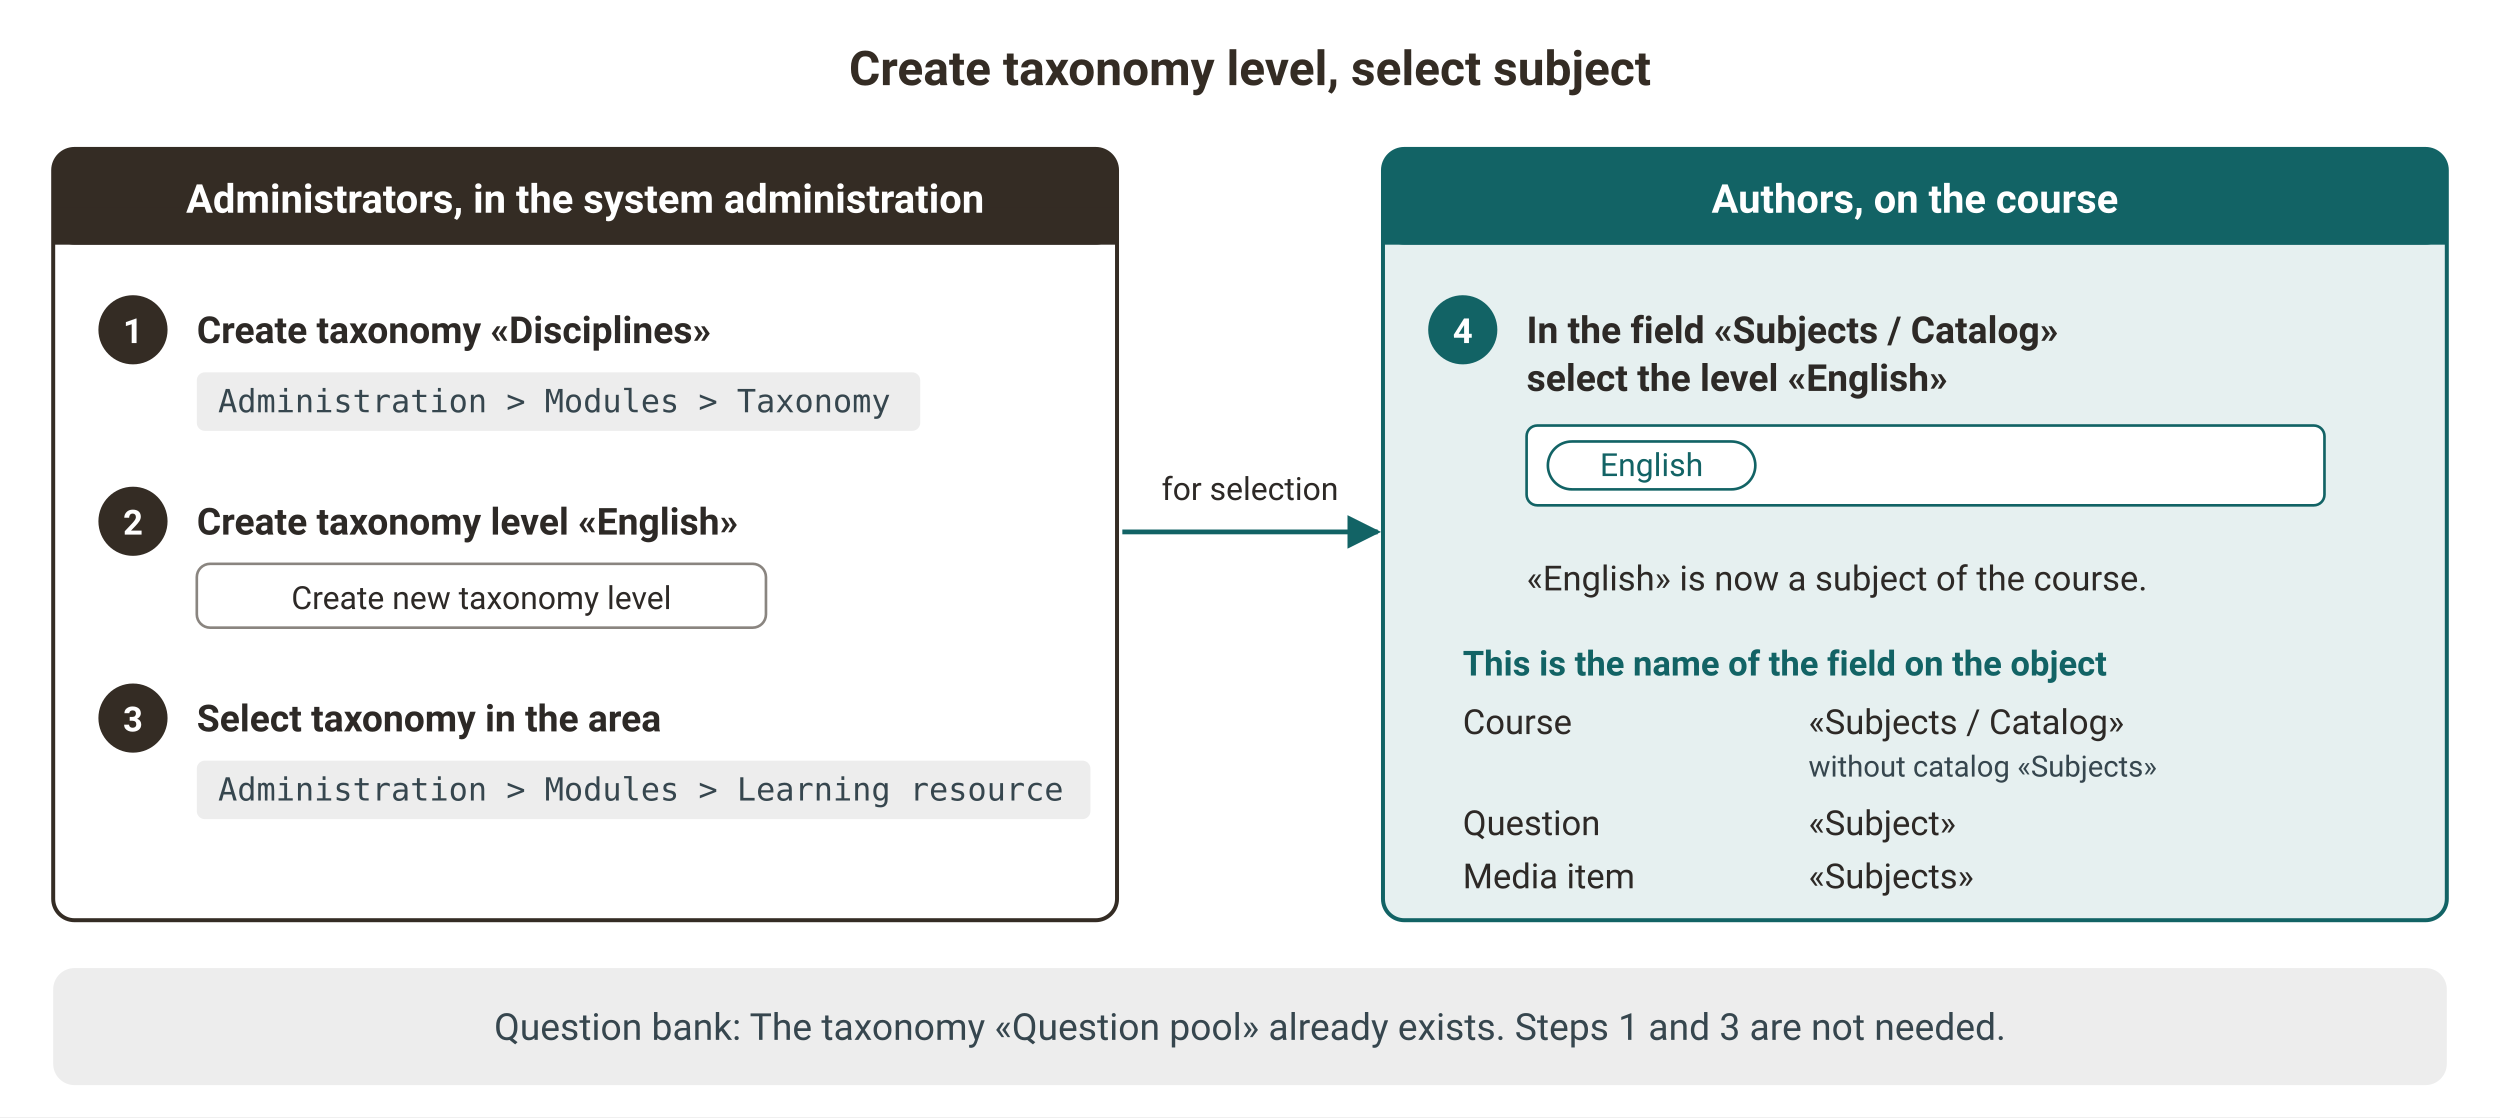
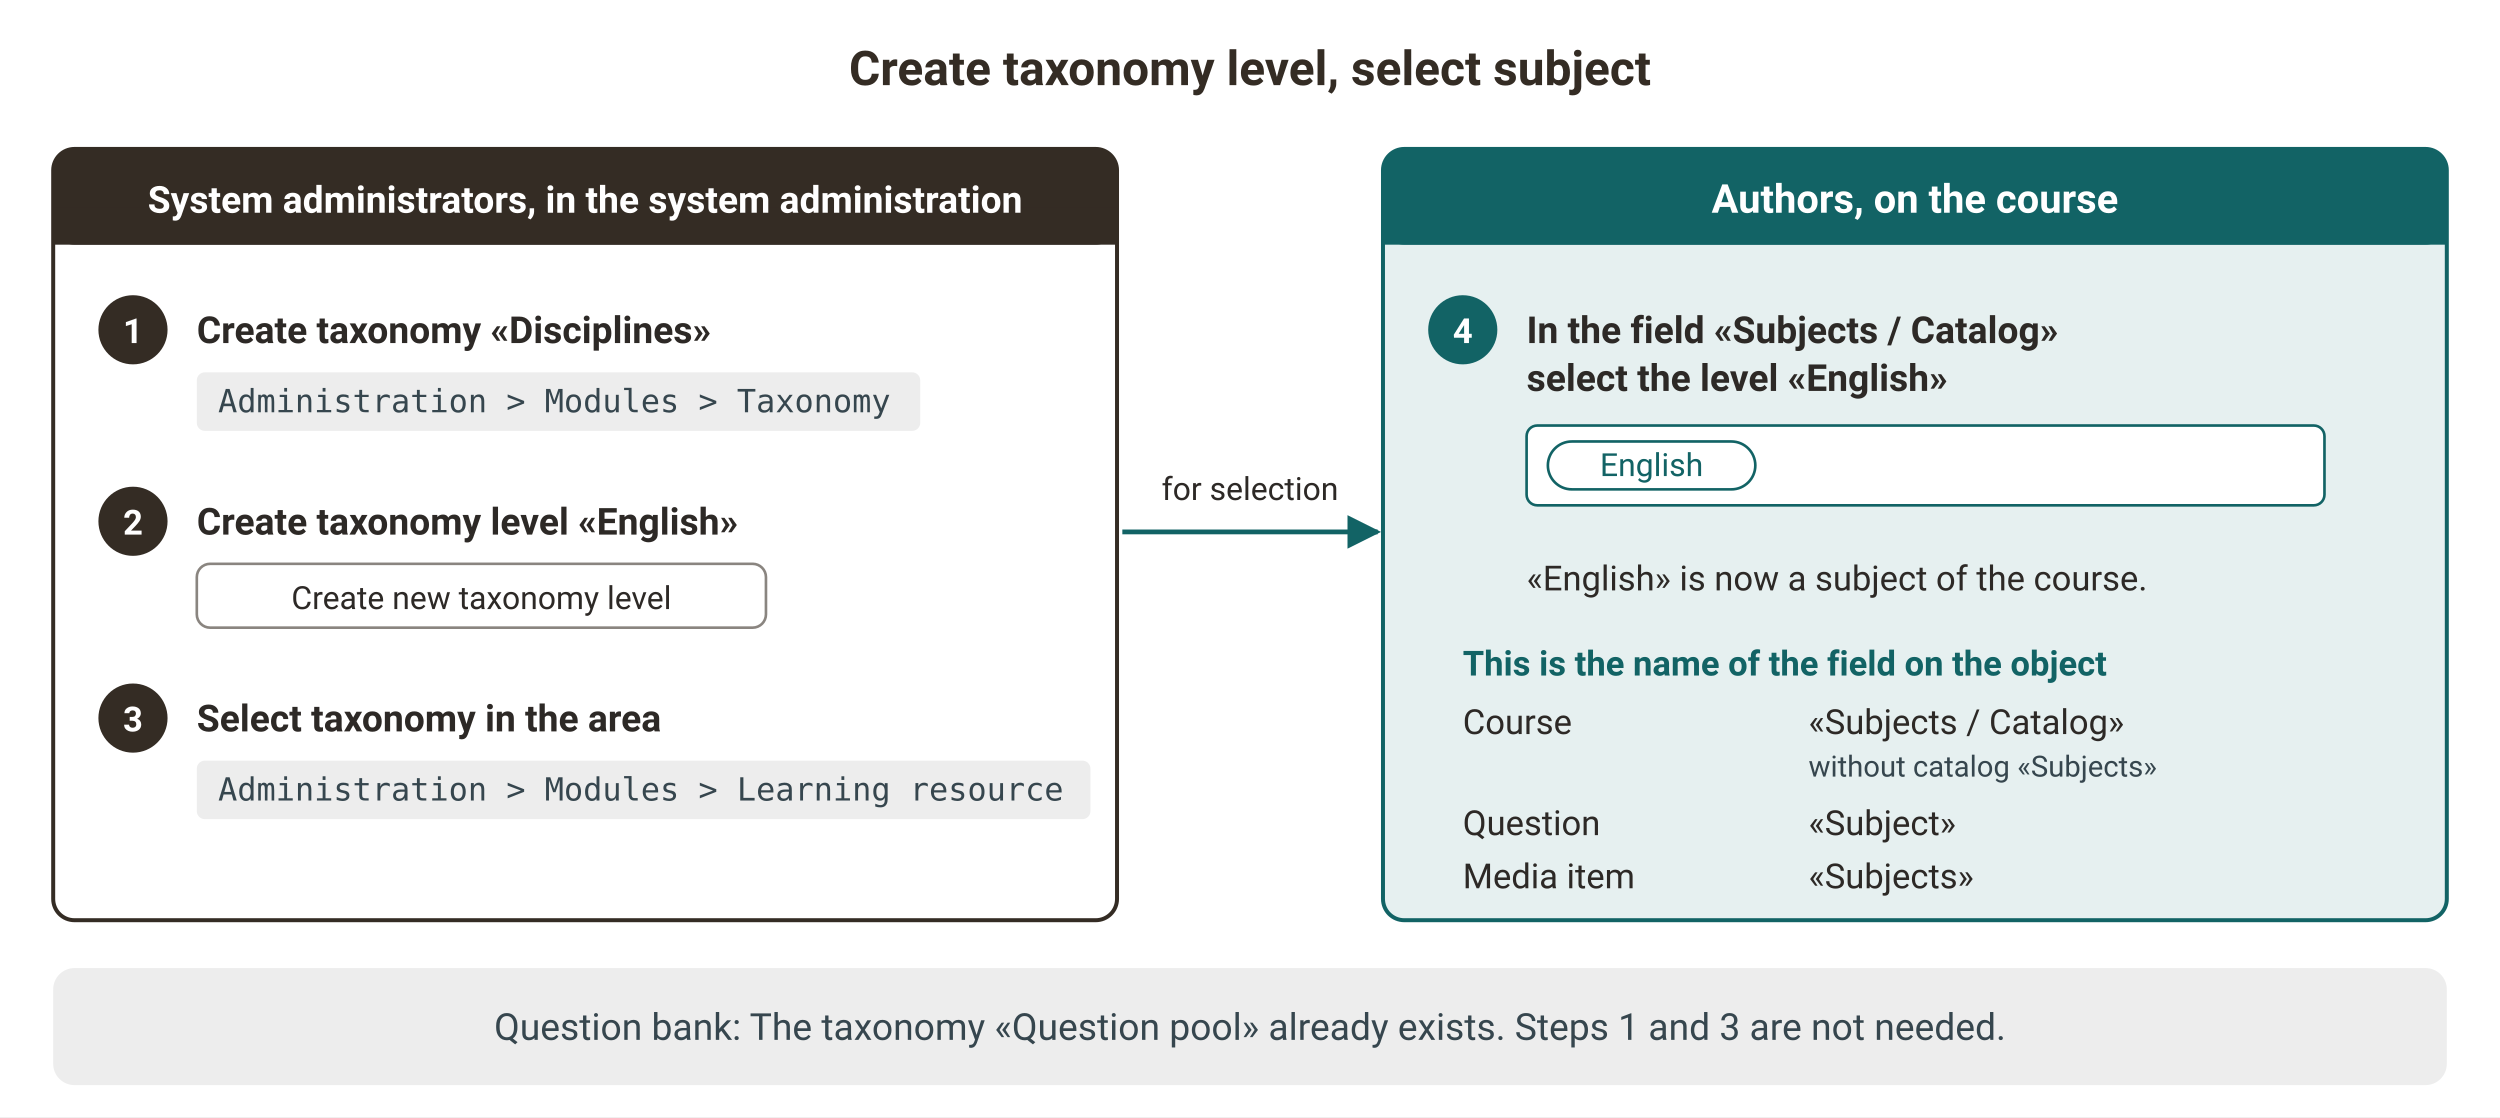
<svg xmlns="http://www.w3.org/2000/svg" width="940" height="420" viewBox="0 0 940 420" font-family="'Roboto', Arial, sans-serif">
  <defs>
    <marker id="arSea" viewBox="0 0 10 10" refX="9" refY="5" markerWidth="7" markerHeight="7" orient="auto-start-reverse">
      <path d="M0,0 L10,5 L0,10 z" fill="#126365" />
    </marker>
  </defs>
  <rect x="0" y="0" width="940" height="420" fill="#FFFFFF" />
  <text x="470" y="32" text-anchor="middle" font-size="18" font-weight="bold" fill="#342C24">Create taxonomy level, select subject</text>
  <rect x="20" y="56" width="400" height="290" rx="8" fill="#FFFFFF" stroke="#342C24" stroke-width="1.5" />
  <rect x="20" y="56" width="400" height="36" rx="8" fill="#342C24" />
  <rect x="20" y="78" width="400" height="14" fill="#342C24" />
-   <text x="220" y="80" text-anchor="middle" font-size="15" font-weight="bold" fill="#FFFFFF">Administrators, in the system administration</text>
+   <text x="220" y="80" text-anchor="middle" font-size="14" font-weight="bold" fill="#FFFFFF">System administrators, in the system administration</text>
  <g font-size="14" fill="#2D2926">
    <circle cx="50" cy="124" r="13" fill="#342C24" />
    <text x="50" y="129" text-anchor="middle" font-size="13" font-weight="bold" fill="#FFFFFF">1</text>
    <text x="74" y="129" font-weight="bold">Create taxonomy «Disciplines»</text>
    <rect x="74" y="140" width="272" height="22" rx="3" fill="#EDEDED" />
    <text x="82" y="155" font-family="Menlo, Consolas, monospace" font-size="12" fill="#36464E">Administration &gt; Modules &gt; Taxonomy</text>
    <circle cx="50" cy="196" r="13" fill="#342C24" />
    <text x="50" y="201" text-anchor="middle" font-size="13" font-weight="bold" fill="#FFFFFF">2</text>
    <text x="74" y="201" font-weight="bold">Create taxonomy level «English»</text>
    <rect x="74" y="212" width="214" height="24" rx="5" fill="#FFFFFF" stroke="#8A8580" />
    <text x="181" y="229" text-anchor="middle" font-size="12" fill="#2D2926">Create new taxonomy level</text>
    <circle cx="50" cy="270" r="13" fill="#342C24" />
    <text x="50" y="275" text-anchor="middle" font-size="13" font-weight="bold" fill="#FFFFFF">3</text>
    <text x="74" y="275" font-weight="bold">Select taxonomy in the area</text>
    <rect x="74" y="286" width="336" height="22" rx="3" fill="#EDEDED" />
    <text x="82" y="301" font-family="Menlo, Consolas, monospace" font-size="12" fill="#36464E">Administration &gt; Modules &gt; Learning resource</text>
  </g>
  <line x1="422" y1="200" x2="518" y2="200" stroke="#126365" stroke-width="1.8" marker-end="url(#arSea)" />
  <text x="470" y="188" text-anchor="middle" font-size="12" fill="#2D2926">for selection</text>
  <rect x="520" y="56" width="400" height="290" rx="8" fill="#E6F0F0" stroke="#126365" stroke-width="1.5" />
  <rect x="520" y="56" width="400" height="36" rx="8" fill="#126365" />
  <rect x="520" y="78" width="400" height="14" fill="#126365" />
  <text x="720" y="80" text-anchor="middle" font-size="15" font-weight="bold" fill="#FFFFFF">Authors, on the course</text>
  <g font-size="14" fill="#2D2926">
    <circle cx="550" cy="124" r="13" fill="#126365" />
    <text x="550" y="129" text-anchor="middle" font-size="13" font-weight="bold" fill="#FFFFFF">4</text>
    <text x="574" y="129" font-weight="bold">In the field «Subjects / Catalog»</text>
    <text x="574" y="147" font-weight="bold">select the level «English»</text>
    <rect x="574" y="160" width="300" height="30" rx="4" fill="#FFFFFF" stroke="#126365" />
    <rect x="582" y="166" width="78" height="18" rx="9" fill="#FFFFFF" stroke="#126365" />
    <text x="621" y="179" text-anchor="middle" font-size="12" fill="#126365">English</text>
    <text x="574" y="222" font-size="13">«English» is now a subject of the course.</text>
  </g>
  <text x="550" y="254" font-size="13" font-weight="bold" fill="#126365">This is the name of the field on the object</text>
  <g font-size="13" fill="#2D2926">
    <text x="550" y="276">Course</text>
    <text x="680" y="276">«Subjects / Catalog»</text>
    <text x="680" y="292" font-size="11" fill="#36464E">without catalog «Subjects»</text>
    <text x="550" y="314">Question</text>
    <text x="680" y="314">«Subject»</text>
    <text x="550" y="334">Media item</text>
    <text x="680" y="334">«Subjects»</text>
  </g>
  <rect x="20" y="364" width="900" height="44" rx="8" fill="#EDEDED" />
  <text x="470" y="391" text-anchor="middle" font-size="14" fill="#36464E">Question bank: The taxonomy «Question pool» already exists. Steps 1 and 3 are not needed.</text>
</svg>
